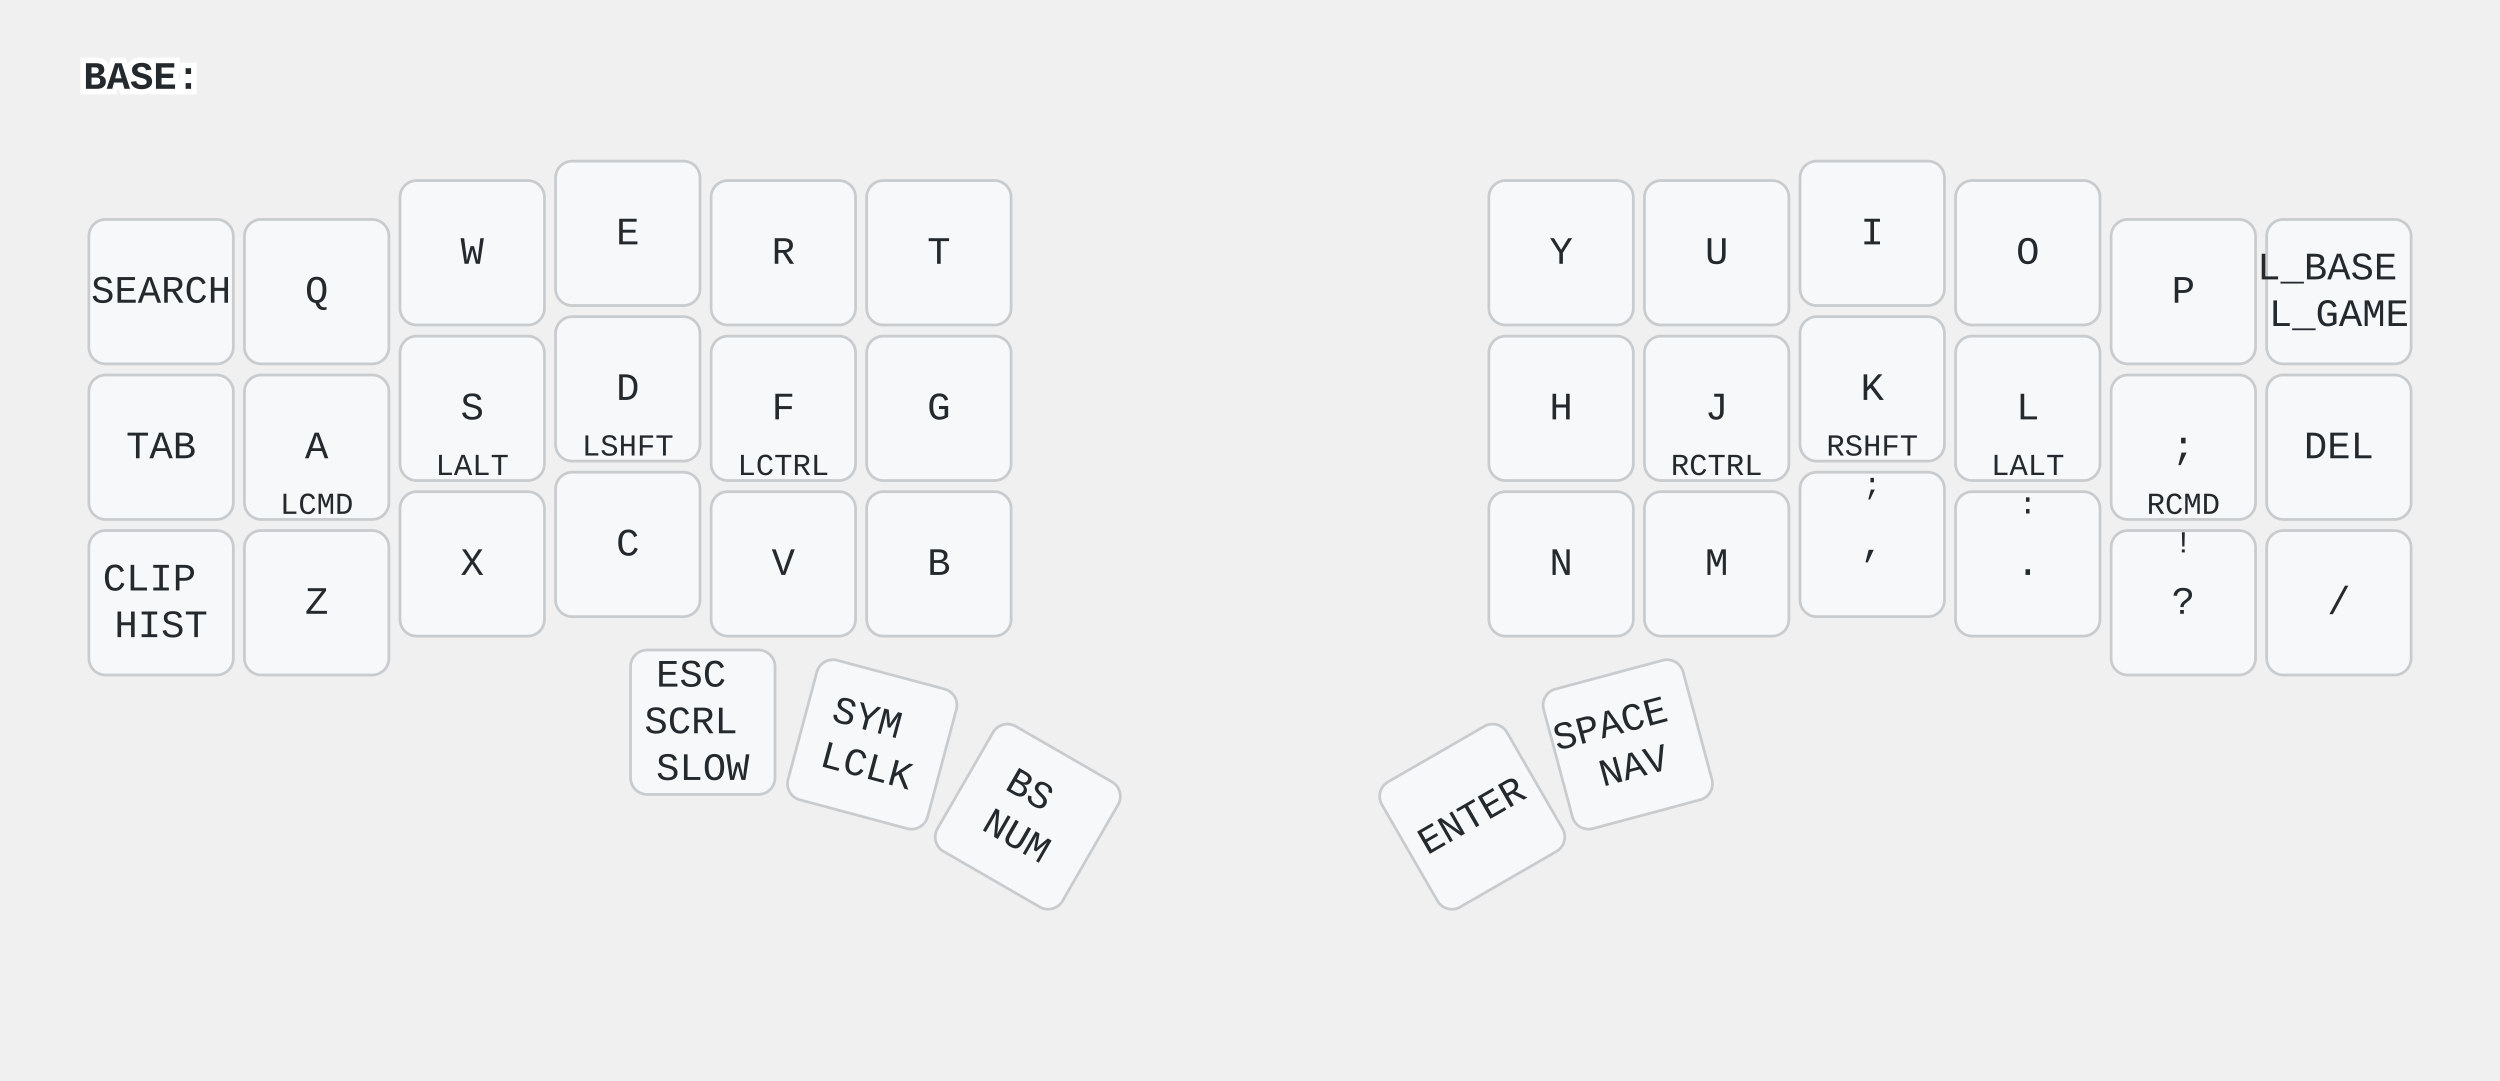
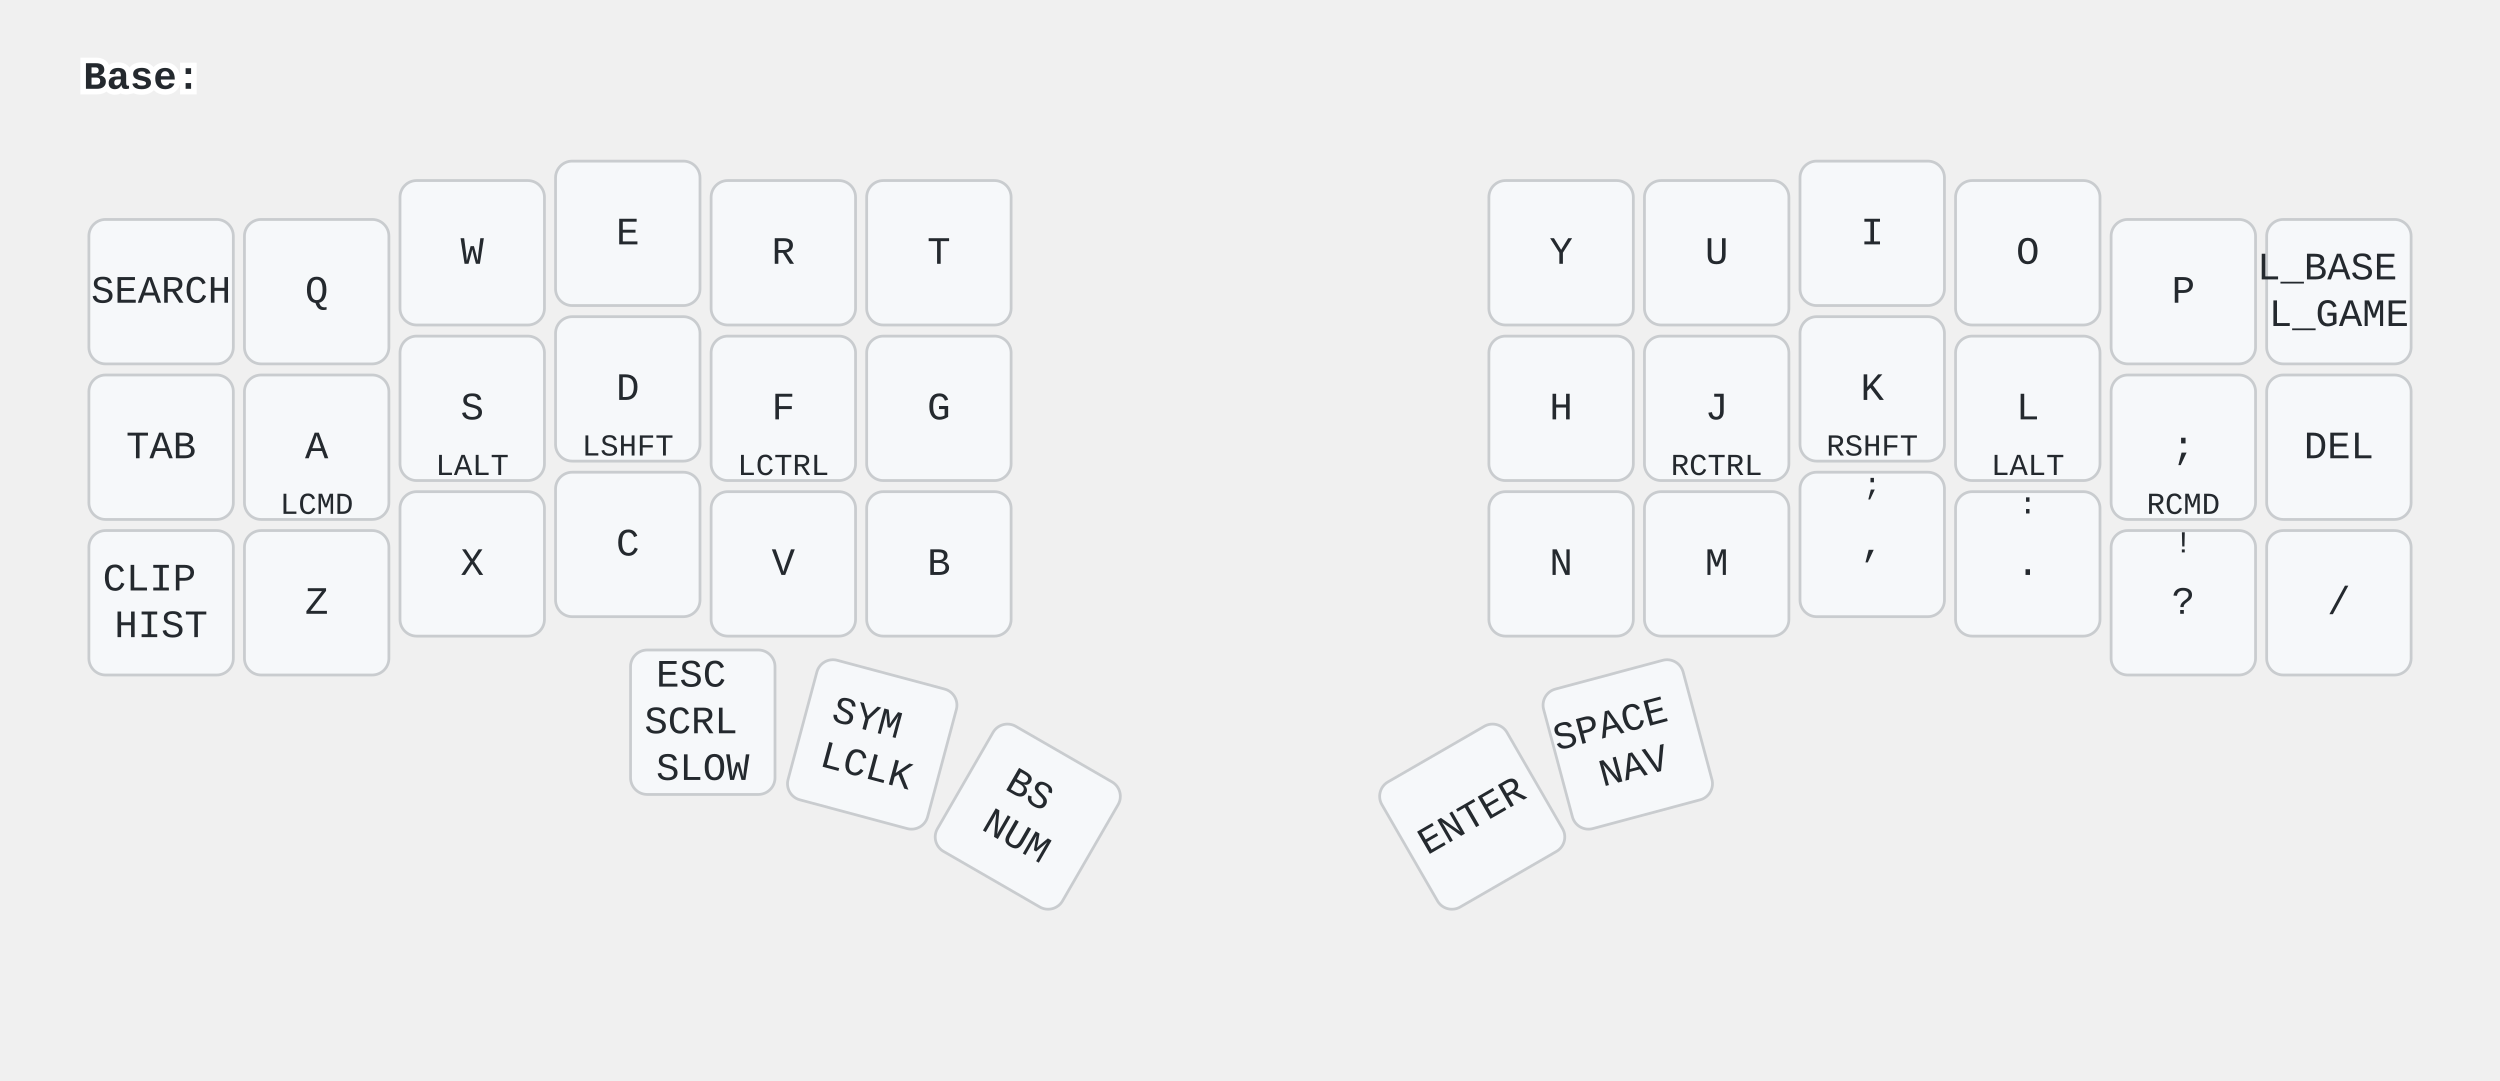
<svg xmlns="http://www.w3.org/2000/svg" width="900" height="389" viewBox="0 0 900 389" class="keymap">
  <style>/* inherit to force styles through use tags */
svg path {
    fill: inherit;
}

/* font and background color specifications */
svg.keymap {
    font-family: SFMono-Regular,Consolas,Liberation Mono,Menlo,monospace;
    font-size: 14px;
    font-kerning: normal;
    text-rendering: optimizeLegibility;
    fill: #24292e;
}

/* default key styling */
rect.key {
    fill: #f6f8fa;
}

rect.key, rect.combo {
    stroke: #c9cccf;
    stroke-width: 1;
}

/* default key side styling, only used is draw_key_sides is set */
rect.side {
    filter: brightness(90%);
}

/* color accent for combo boxes */
rect.combo, rect.combo-separate {
    fill: #cdf;
}

/* color accent for held keys */
rect.held, rect.combo.held {
    fill: #fdd;
}

/* color accent for ghost (optional) keys */
rect.ghost, rect.combo.ghost {
    stroke-dasharray: 4, 4;
    stroke-width: 2;
}

text {
    text-anchor: middle;
    dominant-baseline: middle;
}

/* styling for layer labels */
text.label {
    font-weight: bold;
    text-anchor: start;
    stroke: white;
    stroke-width: 4;
    paint-order: stroke;
}

/* styling for optional footer */
text.footer {
    text-anchor: end;
    dominant-baseline: auto;
    stroke: white;
    stroke-width: 4;
    paint-order: stroke;
}

/* styling for combo tap, and key non-tap label text */
text.combo, text.hold, text.shifted, text.left, text.right {
    font-size: 11px;
}

text.hold {
    text-anchor: middle;
    dominant-baseline: auto;
}

text.shifted {
    text-anchor: middle;
    dominant-baseline: hanging;
}

text.left {
    text-anchor: start;
}

text.right {
    text-anchor: end;
}

text.layer-activator {
    text-decoration: underline;
}

/* styling for hold/shifted label text in combo box */
text.combo.hold, text.combo.shifted, text.combo.left, text.combo.right {
    font-size: 8px;
}

/* lighter symbol for transparent keys */
text.trans {
    fill: #7b7e81;
}

/* styling for combo dendrons */
path.combo {
    stroke-width: 1;
    stroke: gray;
    fill: none;
}

/* Start Tabler Icons Cleanup */
/* cannot use height/width with glyphs */
.icon-tabler &gt; path {
    fill: inherit;
    stroke: inherit;
    stroke-width: 2;
}
/* hide tabler's default box */
.icon-tabler &gt; path[stroke="none"][fill="none"] {
    visibility: hidden;
}
/* End Tabler Icons Cleanup */

@media (prefers-color-scheme: dark) {
svg.keymap { fill: #d1d6db; }
rect.key { fill: #3f4750; }
rect.key, rect.combo { stroke: #60666c; }
rect.combo, rect.combo-separate { fill: #1f3d7a; }
rect.held, rect.combo.held { fill: #854747; }
text.label, text.footer { stroke: black; }
text.trans { fill: #7e8184; }
path.combo { stroke: #7f7f7f; }

}</style>
-   <g transform="translate(30, 0)" class="layer-BASE">
-     <text x="0" y="28" class="label" id="BASE">BASE:</text>
+   <g transform="translate(30, 0)" class="layer-Base">
+     <text x="0" y="28" class="label" id="Base">Base:</text>
    <g transform="translate(0, 56)">
      <g transform="translate(28, 49)" class="key keypos-0">
        <rect rx="6" ry="6" x="-26" y="-26" width="52" height="52" class="key" />
        <text x="0" y="0" class="key tap">SEARCH</text>
      </g>
      <g transform="translate(84, 49)" class="key keypos-1">
        <rect rx="6" ry="6" x="-26" y="-26" width="52" height="52" class="key" />
        <text x="0" y="0" class="key tap">Q</text>
      </g>
      <g transform="translate(140, 35)" class="key keypos-2">
        <rect rx="6" ry="6" x="-26" y="-26" width="52" height="52" class="key" />
        <text x="0" y="0" class="key tap">W</text>
      </g>
      <g transform="translate(196, 28)" class="key keypos-3">
        <rect rx="6" ry="6" x="-26" y="-26" width="52" height="52" class="key" />
        <text x="0" y="0" class="key tap">E</text>
      </g>
      <g transform="translate(252, 35)" class="key keypos-4">
        <rect rx="6" ry="6" x="-26" y="-26" width="52" height="52" class="key" />
        <text x="0" y="0" class="key tap">R</text>
      </g>
      <g transform="translate(308, 35)" class="key keypos-5">
        <rect rx="6" ry="6" x="-26" y="-26" width="52" height="52" class="key" />
        <text x="0" y="0" class="key tap">T</text>
      </g>
      <g transform="translate(532, 35)" class="key keypos-6">
        <rect rx="6" ry="6" x="-26" y="-26" width="52" height="52" class="key" />
        <text x="0" y="0" class="key tap">Y</text>
      </g>
      <g transform="translate(588, 35)" class="key keypos-7">
        <rect rx="6" ry="6" x="-26" y="-26" width="52" height="52" class="key" />
        <text x="0" y="0" class="key tap">U</text>
      </g>
      <g transform="translate(644, 28)" class="key keypos-8">
        <rect rx="6" ry="6" x="-26" y="-26" width="52" height="52" class="key" />
        <text x="0" y="0" class="key tap">I</text>
      </g>
      <g transform="translate(700, 35)" class="key keypos-9">
        <rect rx="6" ry="6" x="-26" y="-26" width="52" height="52" class="key" />
        <text x="0" y="0" class="key tap">O</text>
      </g>
      <g transform="translate(756, 49)" class="key keypos-10">
        <rect rx="6" ry="6" x="-26" y="-26" width="52" height="52" class="key" />
        <text x="0" y="0" class="key tap">P</text>
      </g>
      <g transform="translate(812, 49)" class="key keypos-11">
        <rect rx="6" ry="6" x="-26" y="-26" width="52" height="52" class="key" />
        <text x="0" y="0" class="key tap">
          <tspan x="0" dy="-0.6em">L_BASE</tspan>
          <tspan x="0" dy="1.2em">L_GAME</tspan>
        </text>
      </g>
      <g transform="translate(28, 105)" class="key keypos-12">
        <rect rx="6" ry="6" x="-26" y="-26" width="52" height="52" class="key" />
        <text x="0" y="0" class="key tap">TAB</text>
      </g>
      <g transform="translate(84, 105)" class="key keypos-13">
        <rect rx="6" ry="6" x="-26" y="-26" width="52" height="52" class="key" />
        <text x="0" y="0" class="key tap">A</text>
        <text x="0" y="24" class="key hold">LCMD</text>
      </g>
      <g transform="translate(140, 91)" class="key keypos-14">
        <rect rx="6" ry="6" x="-26" y="-26" width="52" height="52" class="key" />
        <text x="0" y="0" class="key tap">S</text>
        <text x="0" y="24" class="key hold">LALT</text>
      </g>
      <g transform="translate(196, 84)" class="key keypos-15">
        <rect rx="6" ry="6" x="-26" y="-26" width="52" height="52" class="key" />
        <text x="0" y="0" class="key tap">D</text>
        <text x="0" y="24" class="key hold">LSHFT</text>
      </g>
      <g transform="translate(252, 91)" class="key keypos-16">
        <rect rx="6" ry="6" x="-26" y="-26" width="52" height="52" class="key" />
        <text x="0" y="0" class="key tap">F</text>
        <text x="0" y="24" class="key hold">LCTRL</text>
      </g>
      <g transform="translate(308, 91)" class="key keypos-17">
        <rect rx="6" ry="6" x="-26" y="-26" width="52" height="52" class="key" />
        <text x="0" y="0" class="key tap">G</text>
      </g>
      <g transform="translate(532, 91)" class="key keypos-18">
        <rect rx="6" ry="6" x="-26" y="-26" width="52" height="52" class="key" />
        <text x="0" y="0" class="key tap">H</text>
      </g>
      <g transform="translate(588, 91)" class="key keypos-19">
        <rect rx="6" ry="6" x="-26" y="-26" width="52" height="52" class="key" />
        <text x="0" y="0" class="key tap">J</text>
        <text x="0" y="24" class="key hold">RCTRL</text>
      </g>
      <g transform="translate(644, 84)" class="key keypos-20">
        <rect rx="6" ry="6" x="-26" y="-26" width="52" height="52" class="key" />
        <text x="0" y="0" class="key tap">K</text>
        <text x="0" y="24" class="key hold">RSHFT</text>
      </g>
      <g transform="translate(700, 91)" class="key keypos-21">
        <rect rx="6" ry="6" x="-26" y="-26" width="52" height="52" class="key" />
        <text x="0" y="0" class="key tap">L</text>
        <text x="0" y="24" class="key hold">LALT</text>
      </g>
      <g transform="translate(756, 105)" class="key keypos-22">
        <rect rx="6" ry="6" x="-26" y="-26" width="52" height="52" class="key" />
        <text x="0" y="0" class="key tap">;</text>
        <text x="0" y="24" class="key hold">RCMD</text>
      </g>
      <g transform="translate(812, 105)" class="key keypos-23">
        <rect rx="6" ry="6" x="-26" y="-26" width="52" height="52" class="key" />
        <text x="0" y="0" class="key tap">DEL</text>
      </g>
      <g transform="translate(28, 161)" class="key keypos-24">
        <rect rx="6" ry="6" x="-26" y="-26" width="52" height="52" class="key" />
        <text x="0" y="0" class="key tap">
          <tspan x="0" dy="-0.6em">CLIP</tspan>
          <tspan x="0" dy="1.2em">HIST</tspan>
        </text>
      </g>
      <g transform="translate(84, 161)" class="key keypos-25">
        <rect rx="6" ry="6" x="-26" y="-26" width="52" height="52" class="key" />
        <text x="0" y="0" class="key tap">Z</text>
      </g>
      <g transform="translate(140, 147)" class="key keypos-26">
        <rect rx="6" ry="6" x="-26" y="-26" width="52" height="52" class="key" />
        <text x="0" y="0" class="key tap">X</text>
      </g>
      <g transform="translate(196, 140)" class="key keypos-27">
        <rect rx="6" ry="6" x="-26" y="-26" width="52" height="52" class="key" />
        <text x="0" y="0" class="key tap">C</text>
      </g>
      <g transform="translate(252, 147)" class="key keypos-28">
        <rect rx="6" ry="6" x="-26" y="-26" width="52" height="52" class="key" />
        <text x="0" y="0" class="key tap">V</text>
      </g>
      <g transform="translate(308, 147)" class="key keypos-29">
        <rect rx="6" ry="6" x="-26" y="-26" width="52" height="52" class="key" />
        <text x="0" y="0" class="key tap">B</text>
      </g>
      <g transform="translate(532, 147)" class="key keypos-30">
        <rect rx="6" ry="6" x="-26" y="-26" width="52" height="52" class="key" />
        <text x="0" y="0" class="key tap">N</text>
      </g>
      <g transform="translate(588, 147)" class="key keypos-31">
        <rect rx="6" ry="6" x="-26" y="-26" width="52" height="52" class="key" />
        <text x="0" y="0" class="key tap">M</text>
      </g>
      <g transform="translate(644, 140)" class="key keypos-32">
        <rect rx="6" ry="6" x="-26" y="-26" width="52" height="52" class="key" />
        <text x="0" y="0" class="key tap">,</text>
        <text x="0" y="-24" class="key shifted">;</text>
      </g>
      <g transform="translate(700, 147)" class="key keypos-33">
        <rect rx="6" ry="6" x="-26" y="-26" width="52" height="52" class="key" />
        <text x="0" y="0" class="key tap">.</text>
        <text x="0" y="-24" class="key shifted">:</text>
      </g>
      <g transform="translate(756, 161)" class="key keypos-34">
        <rect rx="6" ry="6" x="-26" y="-26" width="52" height="52" class="key" />
        <text x="0" y="0" class="key tap">?</text>
        <text x="0" y="-24" class="key shifted">!</text>
      </g>
      <g transform="translate(812, 161)" class="key keypos-35">
        <rect rx="6" ry="6" x="-26" y="-26" width="52" height="52" class="key" />
        <text x="0" y="0" class="key tap">/</text>
      </g>
      <g transform="translate(223, 204)" class="key keypos-36">
        <rect rx="6" ry="6" x="-26" y="-26" width="52" height="52" class="key" />
        <text x="0" y="0" class="key tap">
          <tspan x="0" dy="-1.2em">ESC</tspan>
          <tspan x="0" dy="1.2em">SCRL</tspan>
          <tspan x="0" dy="1.2em">SLOW</tspan>
        </text>
      </g>
      <g transform="translate(284, 212) rotate(15.0)" class="key keypos-37">
        <rect rx="6" ry="6" x="-26" y="-26" width="52" height="52" class="key" />
        <text x="0" y="0" class="key tap">
          <tspan x="0" dy="-0.6em">SYM</tspan>
          <tspan x="0" dy="1.2em">LCLK</tspan>
        </text>
      </g>
      <g transform="translate(340, 238) rotate(30.0)" class="key keypos-38">
        <rect rx="6" ry="6" x="-26" y="-26" width="52" height="52" class="key" />
        <text x="0" y="0" class="key tap">
          <tspan x="0" dy="-0.6em">BS</tspan>
          <tspan x="0" dy="1.2em">NUM</tspan>
        </text>
      </g>
      <g transform="translate(500, 238) rotate(-30.0)" class="key keypos-39">
        <rect rx="6" ry="6" x="-26" y="-26" width="52" height="52" class="key" />
        <text x="0" y="0" class="key tap">ENTER</text>
      </g>
      <g transform="translate(556, 212) rotate(-15.0)" class="key keypos-40">
        <rect rx="6" ry="6" x="-26" y="-26" width="52" height="52" class="key" />
        <text x="0" y="0" class="key tap">
          <tspan x="0" dy="-0.6em">SPACE</tspan>
          <tspan x="0" dy="1.2em">NAV</tspan>
        </text>
      </g>
    </g>
  </g>
</svg>
